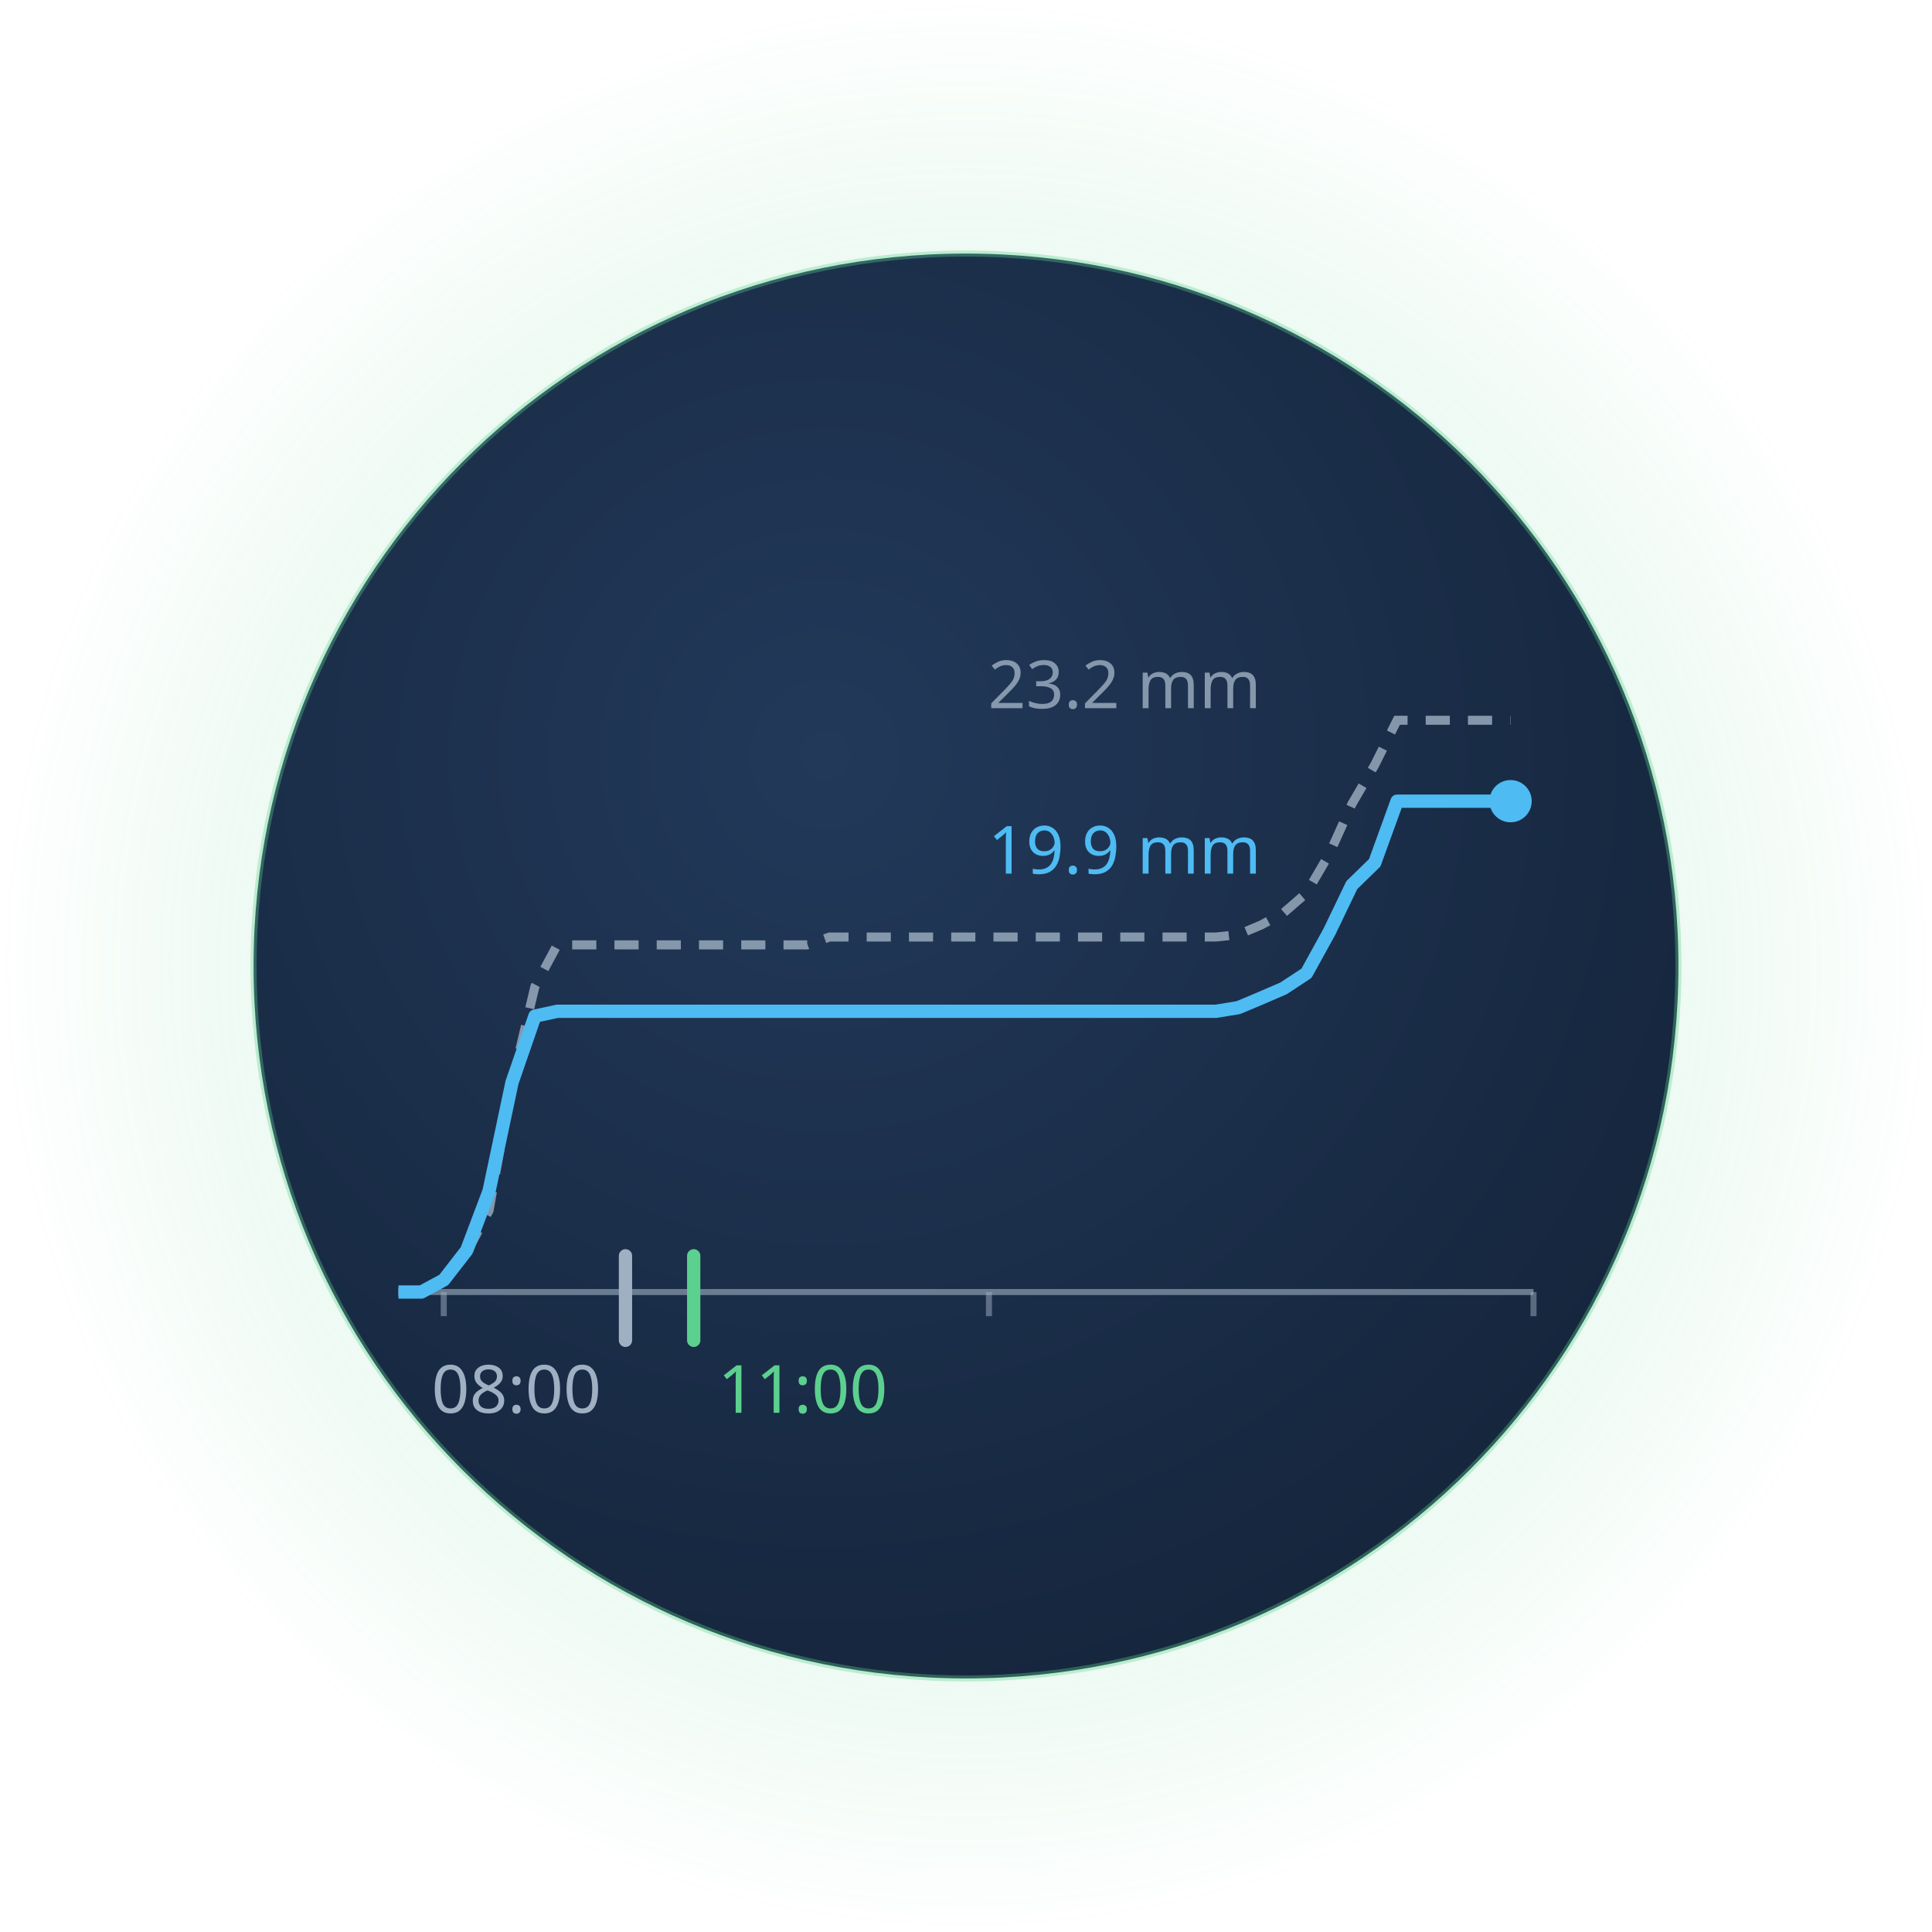
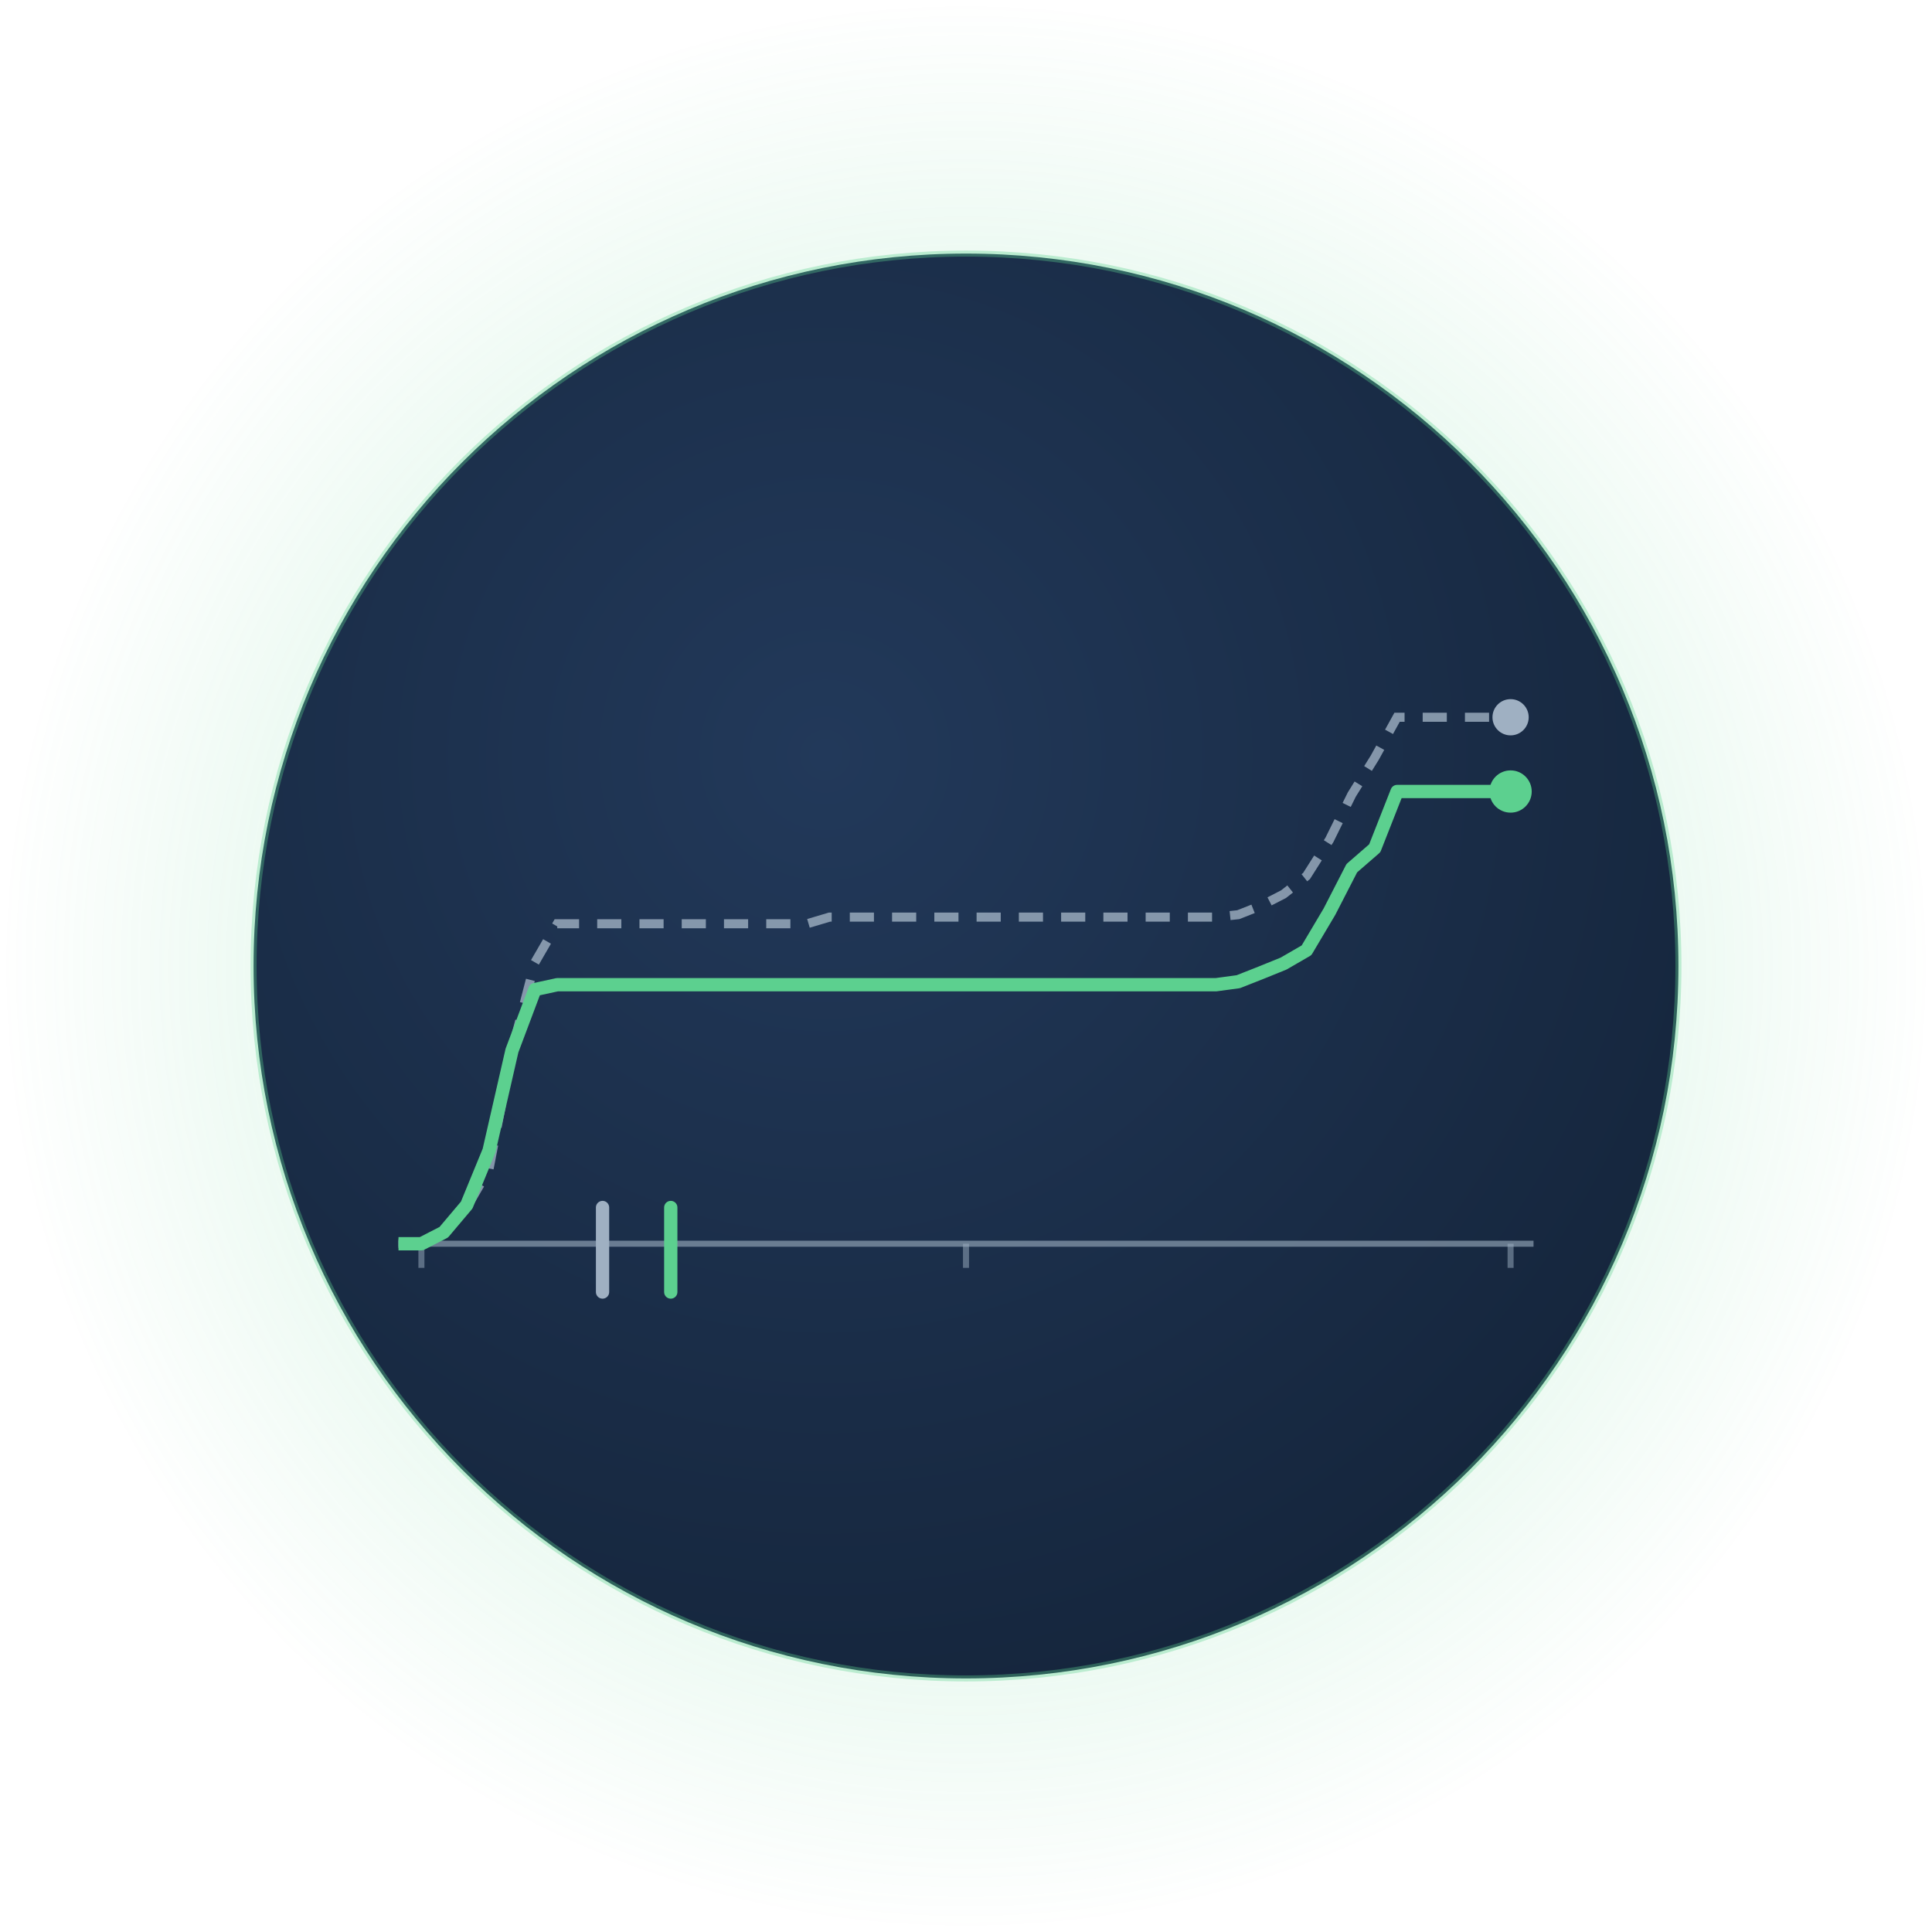
<svg xmlns="http://www.w3.org/2000/svg" viewBox="0 0 320 320" width="320" height="320">
  <defs>
    <radialGradient id="liveforecastsg">
      <stop offset="0" stop-color="#5cd08f" stop-opacity=".34" />
      <stop offset=".7" stop-color="#5cd08f" stop-opacity=".12" />
      <stop offset="1" stop-color="#5cd08f" stop-opacity="0" />
    </radialGradient>
    <radialGradient id="liveforecastsd" cx=".4" cy=".35" r=".75">
      <stop offset="0" stop-color="#22395a" />
      <stop offset="1" stop-color="#14243a" />
    </radialGradient>
  </defs>
  <circle cx="160" cy="160" r="159" fill="url(#liveforecastsg)" />
  <circle cx="160" cy="160" r="118" fill="url(#liveforecastsd)" />
  <circle cx="160" cy="160" r="118" fill="none" stroke="#5cd08f" stroke-opacity=".35" />
-   <path d="M66 214H254" stroke="#9fb0c2" stroke-opacity=".6" />
-   <path d="M73.5 214v4" stroke="#9fb0c2" stroke-opacity=".5" />
-   <path d="M163.8 214v4" stroke="#9fb0c2" stroke-opacity=".5" />
-   <path d="M254.0 214v4" stroke="#9fb0c2" stroke-opacity=".5" />
-   <path d="M66.0 214.0 L69.8 214.0 L73.5 212.0 L77.3 207.5 L81.0 200.5 L84.8 179.3 L88.6 163.4 L92.3 156.5 L96.1 156.5 L99.8 156.5 L103.6 156.5 L107.4 156.5 L111.1 156.5 L114.9 156.5 L118.6 156.5 L122.4 156.5 L126.2 156.5 L129.9 156.5 L133.7 156.5 L137.4 155.2 L141.2 155.2 L145.0 155.2 L148.7 155.2 L152.5 155.2 L156.2 155.2 L160.0 155.2 L163.8 155.2 L167.5 155.2 L171.3 155.2 L175.0 155.2 L178.8 155.2 L182.6 155.2 L186.3 155.2 L190.1 155.2 L193.8 155.2 L197.6 155.2 L201.4 155.2 L205.1 154.8 L208.9 153.2 L212.6 151.2 L216.4 147.9 L220.2 141.4 L223.9 133.2 L227.7 126.7 L231.4 119.3 L235.2 119.3 L239.0 119.3 L242.7 119.3 L246.5 119.3 L250.2 119.3" fill="none" stroke="#9fb0c2" stroke-width="1.5" stroke-dasharray="4 3" stroke-opacity=".8" />
-   <path d="M66.0 214.0 L69.8 214.0 L73.5 212.0 L77.3 207.1 L81.0 197.3 L84.8 179.3 L88.6 168.3 L92.3 167.5 L96.1 167.5 L99.8 167.5 L103.6 167.5 L107.4 167.5 L111.1 167.5 L114.9 167.5 L118.6 167.5 L122.4 167.5 L126.2 167.5 L129.9 167.5 L133.7 167.5 L137.4 167.5 L141.2 167.5 L145.0 167.5 L148.7 167.5 L152.5 167.5 L156.2 167.5 L160.0 167.5 L163.8 167.5 L167.5 167.5 L171.3 167.5 L175.0 167.5 L178.8 167.5 L182.6 167.5 L186.3 167.5 L190.1 167.5 L193.8 167.5 L197.6 167.5 L201.4 167.5 L205.1 166.9 L208.9 165.3 L212.6 163.7 L216.4 161.2 L220.2 154.3 L223.9 146.6 L227.7 142.9 L231.4 132.7 L235.2 132.7 L239.0 132.7 L242.7 132.7 L246.5 132.7 L250.2 132.7" fill="none" stroke="#4ebbf3" stroke-width="2.2" stroke-linejoin="round" />
-   <path d="M103.6 208v14" stroke="#9fb0c2" stroke-width="2.2" stroke-linecap="round" />
-   <path d="M114.9 208v14" stroke="#5cd08f" stroke-width="2.2" stroke-linecap="round" />
-   <circle cx="250.2" cy="132.7" r="3.5" fill="#4ebbf3" />
-   <g font-family="Geist, 'Geist Sans', system-ui, sans-serif" font-size="11" fill="#9fb0c2">
-     <text x="99.6" y="234" text-anchor="end">08:00</text>
-     <text x="118.9" y="234" fill="#5cd08f">11:00</text>
-     <text x="208.9" y="144.7" text-anchor="end" fill="#4ebbf3">19.9 mm</text>
-     <text x="208.9" y="117.3" text-anchor="end" fill-opacity=".8">23.2 mm</text>
-   </g>
+   <path d="M66 206H254" stroke="#9fb0c2" stroke-opacity=".6" />
+   <path d="M69.8 206v4" stroke="#9fb0c2" stroke-opacity=".5" />
+   <path d="M160.0 206v4" stroke="#9fb0c2" stroke-opacity=".5" />
+   <path d="M250.2 206v4" stroke="#9fb0c2" stroke-opacity=".5" />
+   <path d="M66.0 206.0 L69.8 206.0 L73.5 204.1 L77.3 200.0 L81.0 193.6 L84.8 174.0 L88.6 159.4 L92.3 153.0 L96.1 153.0 L99.8 153.0 L103.6 153.0 L107.4 153.0 L111.1 153.0 L114.9 153.0 L118.6 153.0 L122.4 153.0 L126.2 153.0 L129.9 153.0 L133.7 153.0 L137.4 151.9 L141.2 151.9 L145.0 151.9 L148.7 151.9 L152.5 151.9 L156.2 151.9 L160.0 151.9 L163.8 151.9 L167.5 151.9 L171.3 151.9 L175.0 151.9 L178.8 151.9 L182.6 151.9 L186.3 151.9 L190.1 151.9 L193.8 151.9 L197.6 151.9 L201.4 151.9 L205.1 151.5 L208.9 150.0 L212.6 148.1 L216.4 145.1 L220.2 139.1 L223.9 131.6 L227.7 125.5 L231.4 118.8 L235.2 118.8 L239.0 118.8 L242.7 118.8 L246.5 118.8 L250.2 118.8" fill="none" stroke="#9fb0c2" stroke-width="1.5" stroke-dasharray="4 3" stroke-opacity=".8" />
+   <path d="M66.0 206.0 L69.8 206.0 L73.5 204.1 L77.3 199.6 L81.0 190.6 L84.8 174.0 L88.6 163.9 L92.3 163.1 L96.1 163.1 L99.8 163.1 L103.6 163.1 L107.4 163.1 L111.1 163.1 L114.9 163.1 L118.6 163.1 L122.4 163.1 L126.2 163.1 L129.9 163.1 L133.7 163.1 L137.4 163.1 L141.2 163.1 L145.0 163.1 L148.7 163.1 L152.5 163.1 L156.2 163.1 L160.0 163.1 L163.8 163.1 L167.5 163.1 L171.3 163.1 L175.0 163.1 L178.8 163.1 L182.6 163.1 L186.3 163.1 L190.1 163.1 L193.8 163.1 L197.6 163.1 L201.4 163.1 L205.1 162.6 L208.9 161.1 L212.6 159.6 L216.4 157.4 L220.2 151.0 L223.9 143.8 L227.7 140.5 L231.4 131.1 L235.2 131.1 L239.0 131.1 L242.7 131.1 L246.5 131.1 L250.2 131.1" fill="none" stroke="#5cd08f" stroke-width="2.2" stroke-linejoin="round" />
+   <path d="M99.8 200v14" stroke="#9fb0c2" stroke-width="2.2" stroke-linecap="round" />
+   <path d="M111.1 200v14" stroke="#5cd08f" stroke-width="2.2" stroke-linecap="round" />
+   <circle cx="250.2" cy="118.8" r="3" fill="#9fb0c2" />
+   <circle cx="250.2" cy="131.1" r="3.5" fill="#5cd08f" />
</svg>
